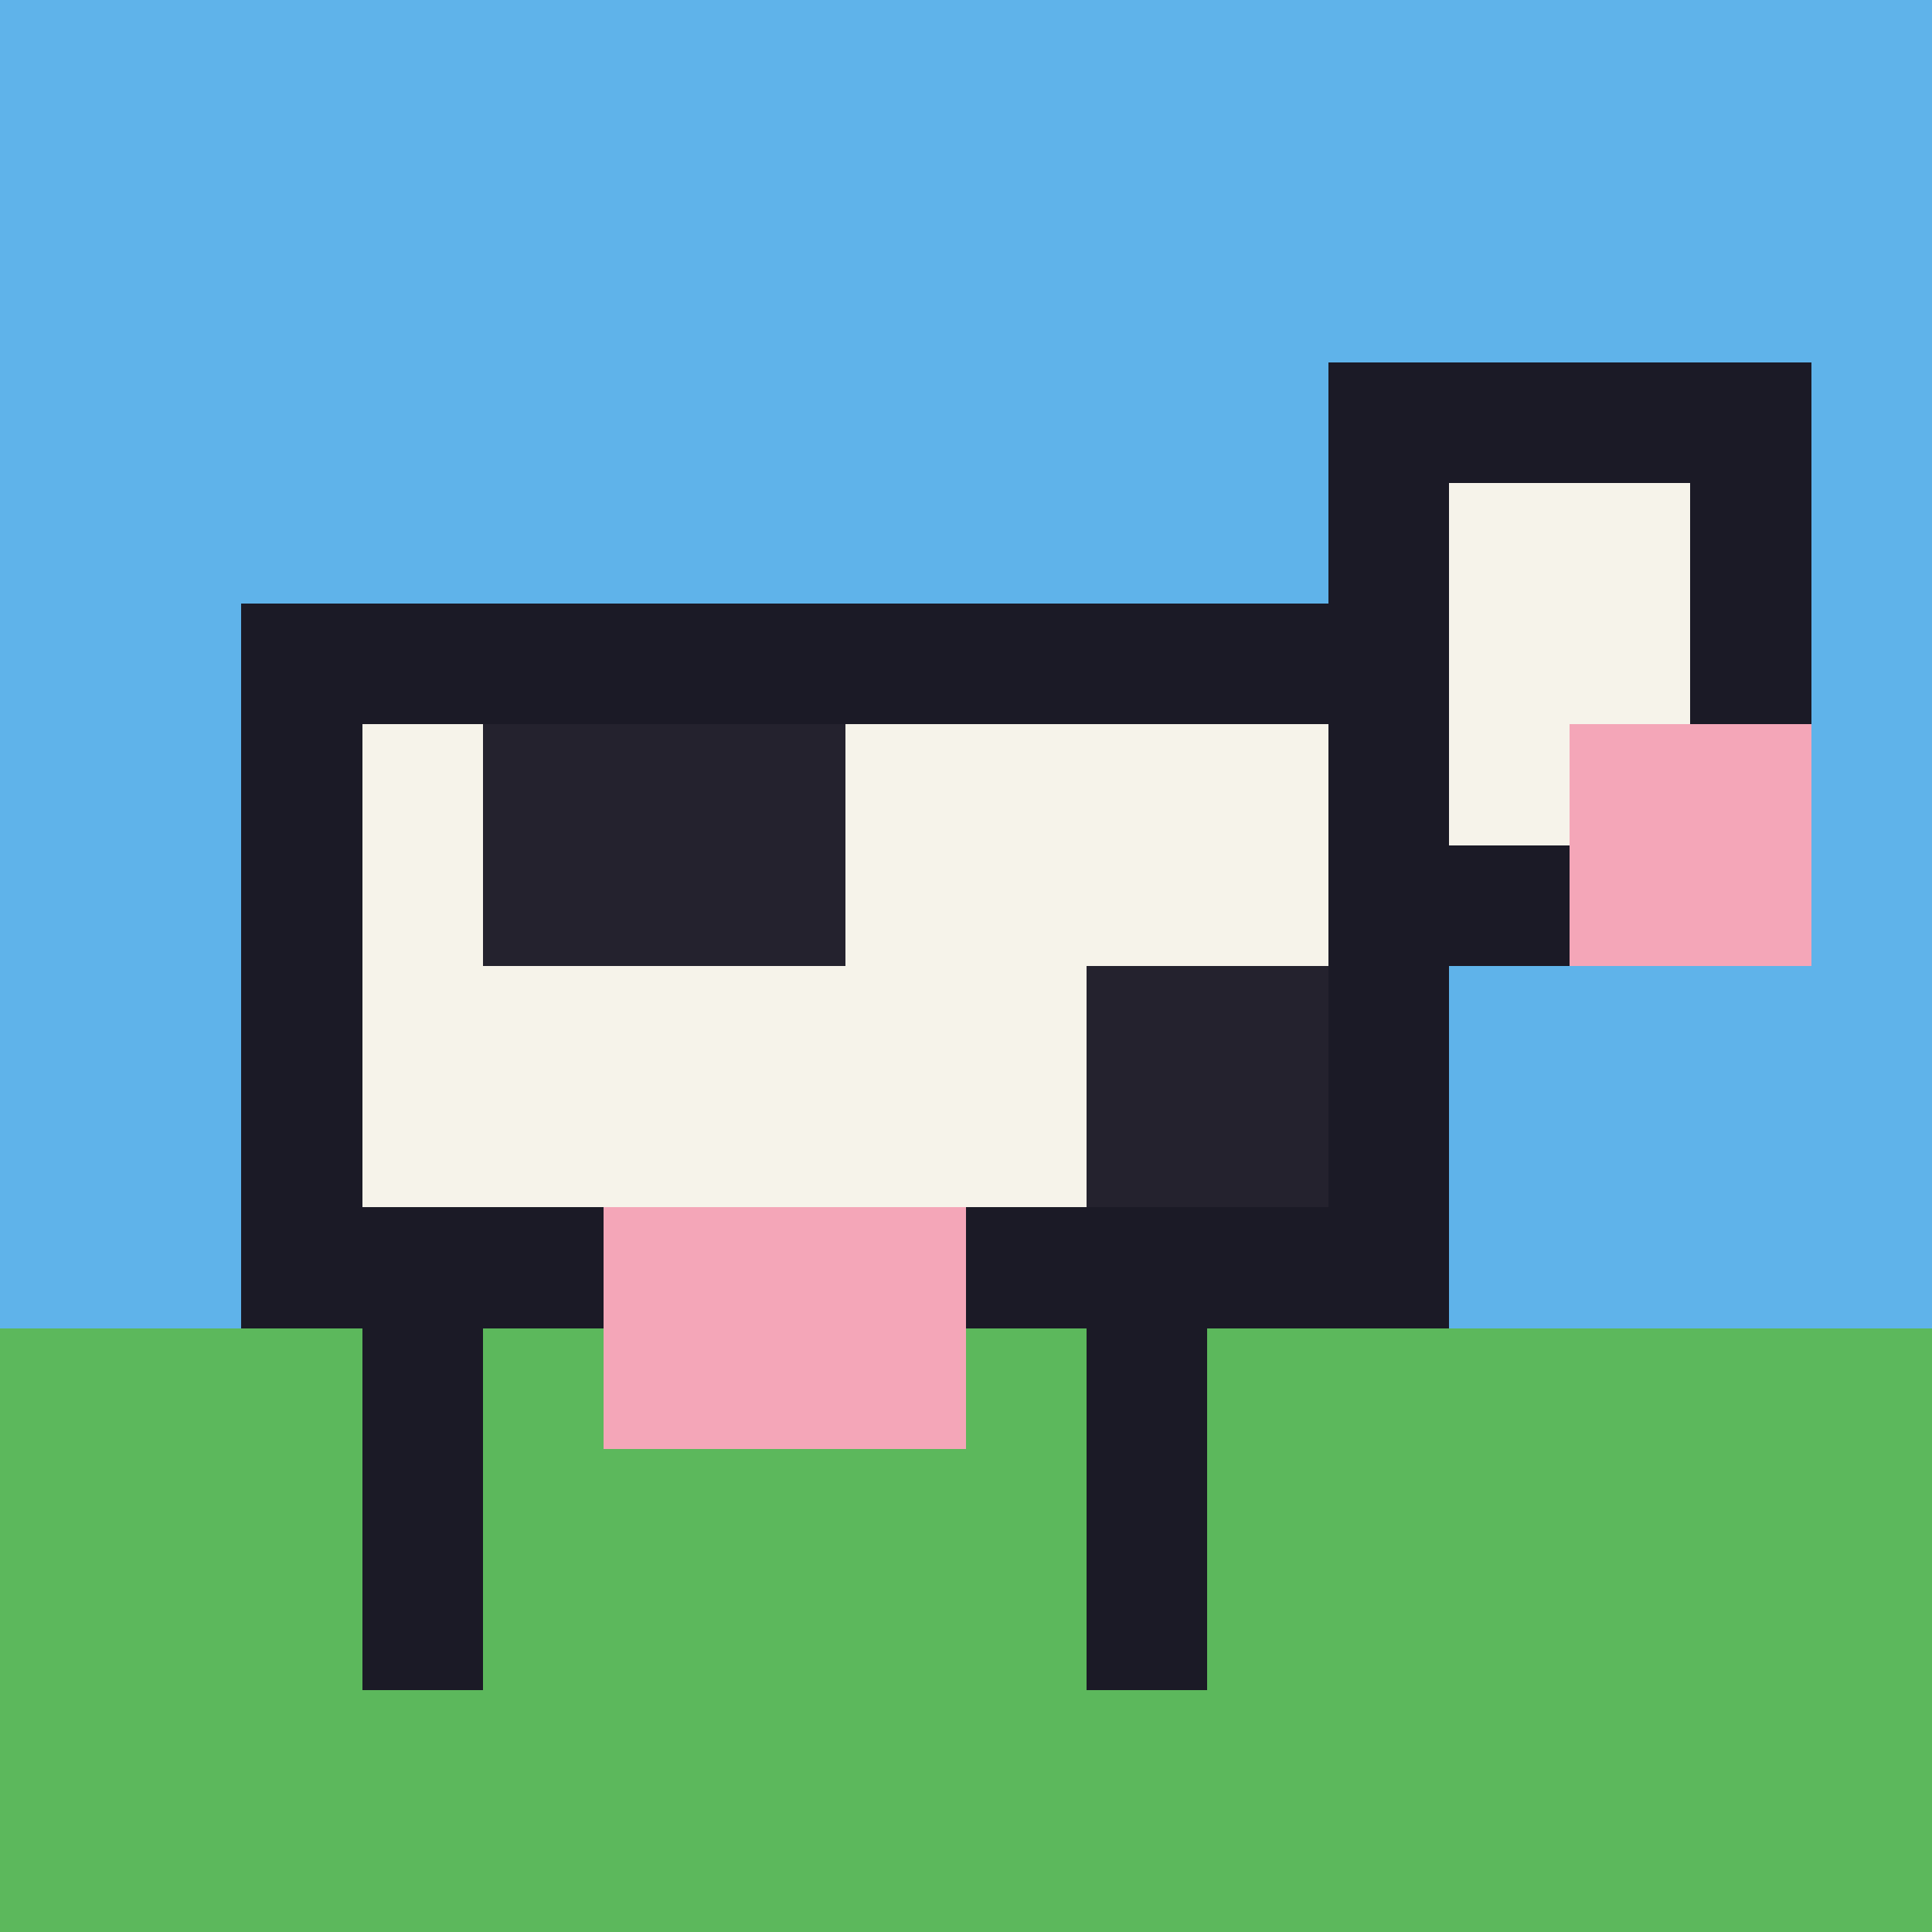
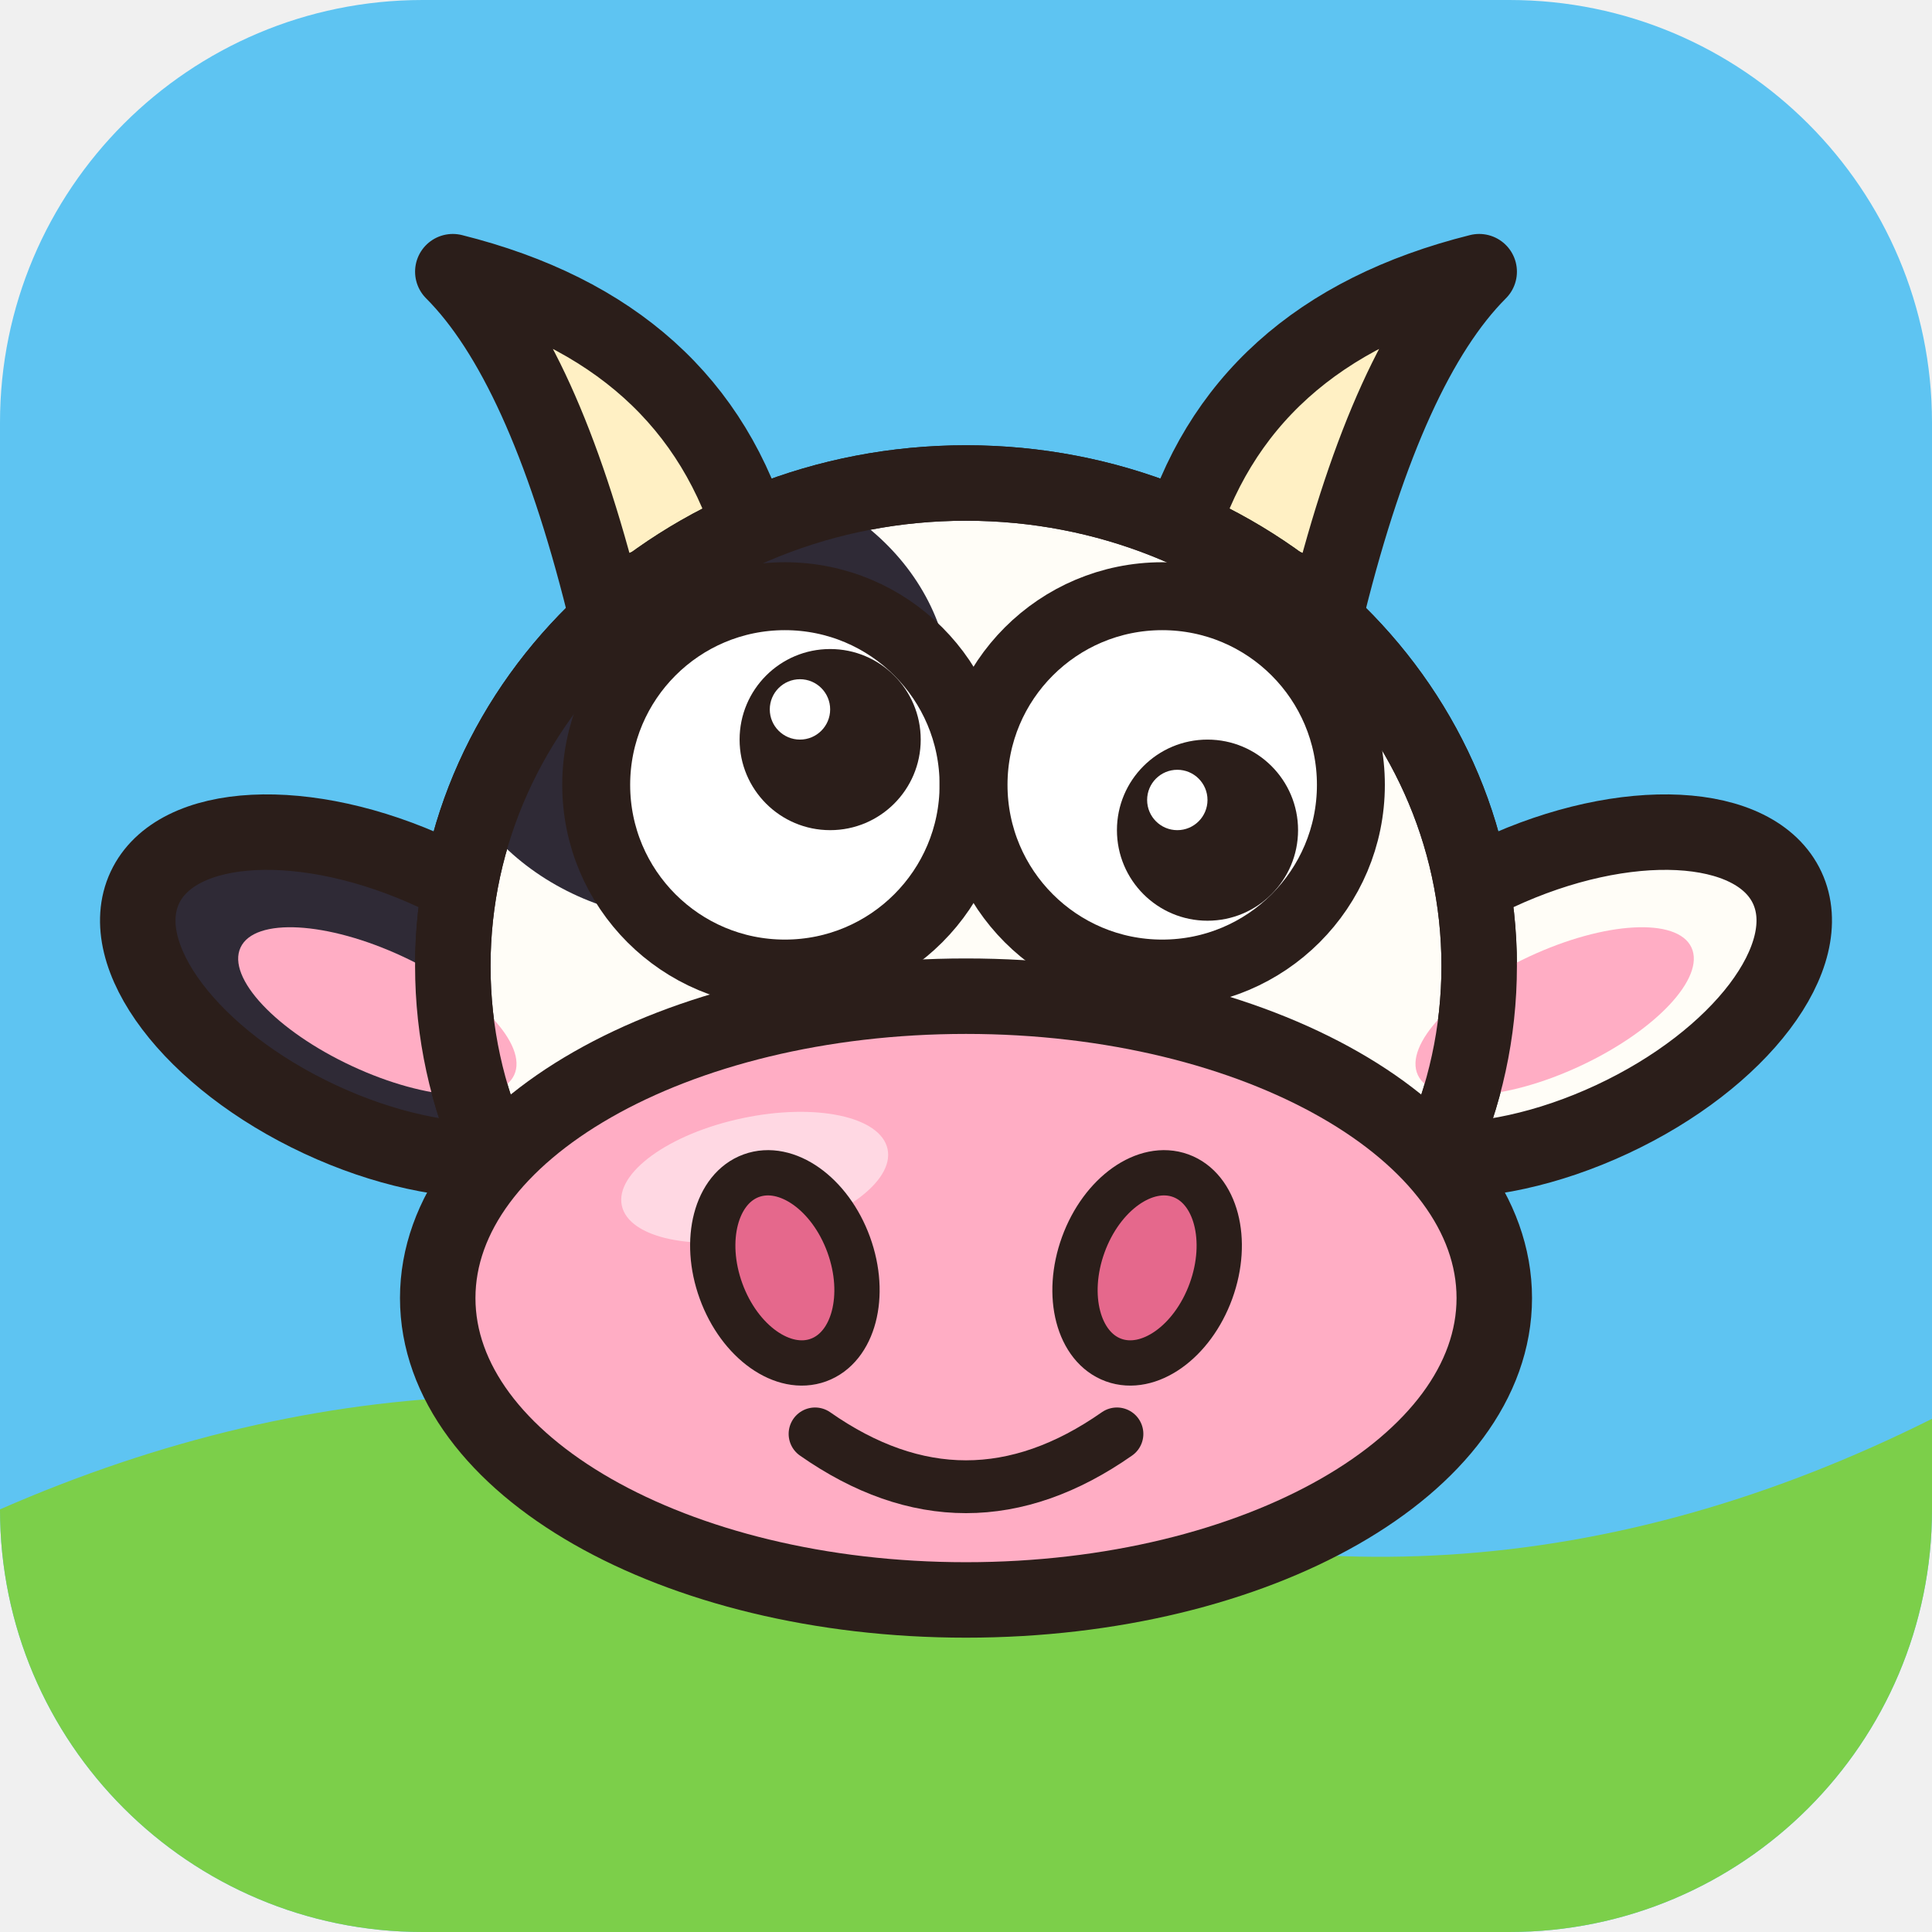
- <svg xmlns="http://www.w3.org/2000/svg" width="128" height="128" viewBox="0 0 16 16" shape-rendering="crispEdges">
-   <rect width="16" height="16" fill="#5fb3ea" />
-   <rect y="11" width="16" height="5" fill="#5cb85c" />
-   <rect x="2" y="5" width="10" height="6" fill="#1b1a26" />
-   <rect x="3" y="6" width="8" height="4" fill="#f6f3ea" />
-   <rect x="4" y="6" width="3" height="2" fill="#24222e" />
-   <rect x="9" y="8" width="2" height="2" fill="#24222e" />
-   <rect x="11" y="3" width="4" height="5" fill="#1b1a26" />
-   <rect x="12" y="4" width="2" height="3" fill="#f6f3ea" />
-   <rect x="13" y="6" width="2" height="2" fill="#f4a6b8" />
-   <rect x="3" y="11" width="1" height="3" fill="#1b1a26" />
-   <rect x="9" y="11" width="1" height="3" fill="#1b1a26" />
-   <rect x="5" y="10" width="3" height="2" fill="#f4a6b8" />
+ <svg xmlns="http://www.w3.org/2000/svg" width="128" height="128" viewBox="0 0 128 128">
+   <defs>
+     <clipPath id="head">
+       <ellipse cx="64" cy="64" rx="34" ry="32" />
+     </clipPath>
+   </defs>
+   <rect width="128" height="128" rx="28" fill="#5ec4f2" />
+   <path d="M0 100 Q32 86 64 98 T128 94 V100 A28 28 0 0 1 100 128 H28 A28 28 0 0 1 0 100 Z" fill="#7ccf4a" />
+   <g stroke="#2b1e1a" stroke-width="5" stroke-linejoin="round">
+     <ellipse cx="25" cy="66" rx="17" ry="9" transform="rotate(25 25 66)" fill="#2f2a36" />
+     <ellipse cx="103" cy="66" rx="17" ry="9" transform="rotate(-25 103 66)" fill="#fffdf7" />
+     <path d="M40 40 Q36 24 30 18 Q46 22 50 36 Z" fill="#fff0c4" />
+     <path d="M88 40 Q92 24 98 18 Q82 22 78 36 Z" fill="#fff0c4" />
+     <ellipse cx="64" cy="64" rx="34" ry="32" fill="#fffdf7" />
+   </g>
+   <ellipse cx="25" cy="67" rx="10" ry="4" transform="rotate(25 25 67)" fill="#ffadc4" />
+   <ellipse cx="103" cy="67" rx="10" ry="4" transform="rotate(-25 103 67)" fill="#ffadc4" />
+   <ellipse cx="46" cy="46" rx="17" ry="15" fill="#2f2a36" clip-path="url(#head)" />
+   <ellipse cx="64" cy="64" rx="34" ry="32" fill="none" stroke="#2b1e1a" stroke-width="5" />
+   <g stroke="#2b1e1a" stroke-width="4.5">
+     <circle cx="52" cy="52" r="12.5" fill="#ffffff" />
+     <circle cx="77" cy="52" r="12.5" fill="#ffffff" />
+   </g>
+   <circle cx="55" cy="49" r="6" fill="#2b1e1a" />
+   <circle cx="80" cy="55" r="6" fill="#2b1e1a" />
+   <circle cx="53" cy="47" r="2" fill="#ffffff" />
+   <circle cx="78" cy="53" r="2" fill="#ffffff" />
+   <ellipse cx="64" cy="86" rx="35" ry="20" fill="#ffadc4" stroke="#2b1e1a" stroke-width="5" />
+   <ellipse cx="50" cy="78" rx="9" ry="4" fill="#ffd8e3" transform="rotate(-12 50 78)" />
+   <g fill="#e5688c" stroke="#2b1e1a" stroke-width="3">
+     <ellipse cx="52" cy="84" rx="4.5" ry="6.5" transform="rotate(-20 52 84)" />
+     <ellipse cx="76" cy="84" rx="4.5" ry="6.5" transform="rotate(20 76 84)" />
+   </g>
+   <path d="M54 95 Q64 102 74 95" fill="none" stroke="#2b1e1a" stroke-width="3.5" stroke-linecap="round" />
</svg>
